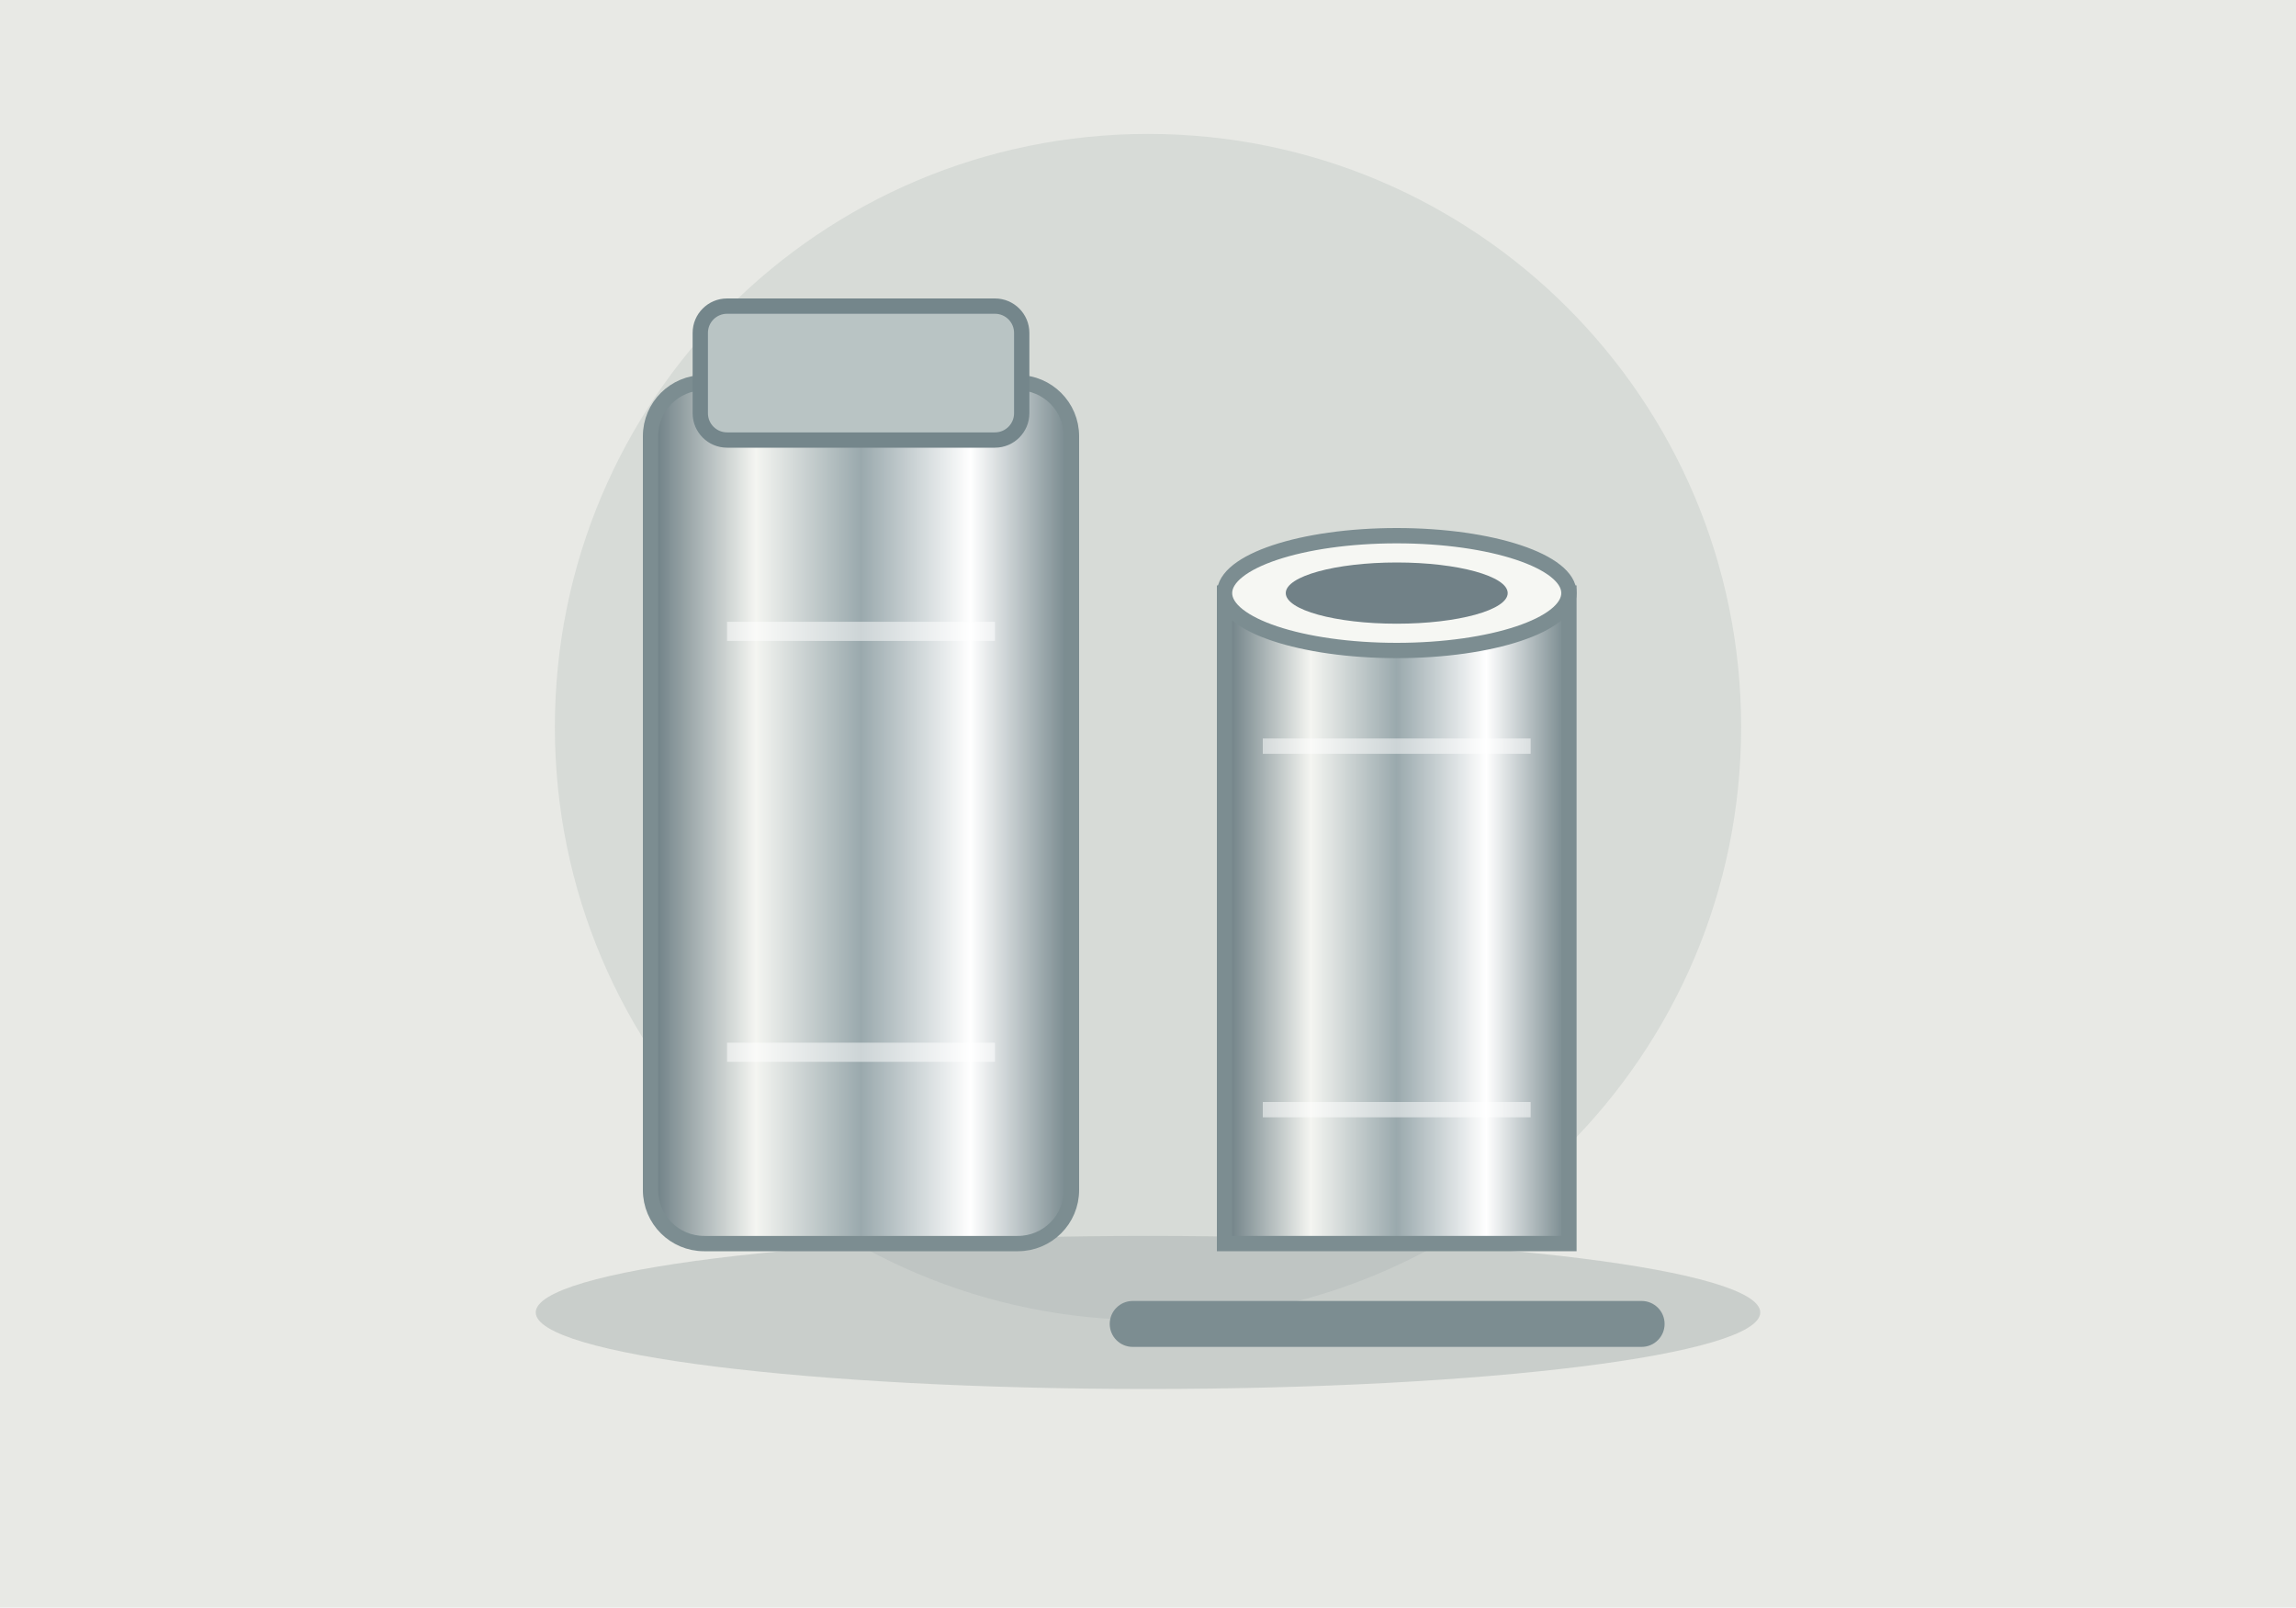
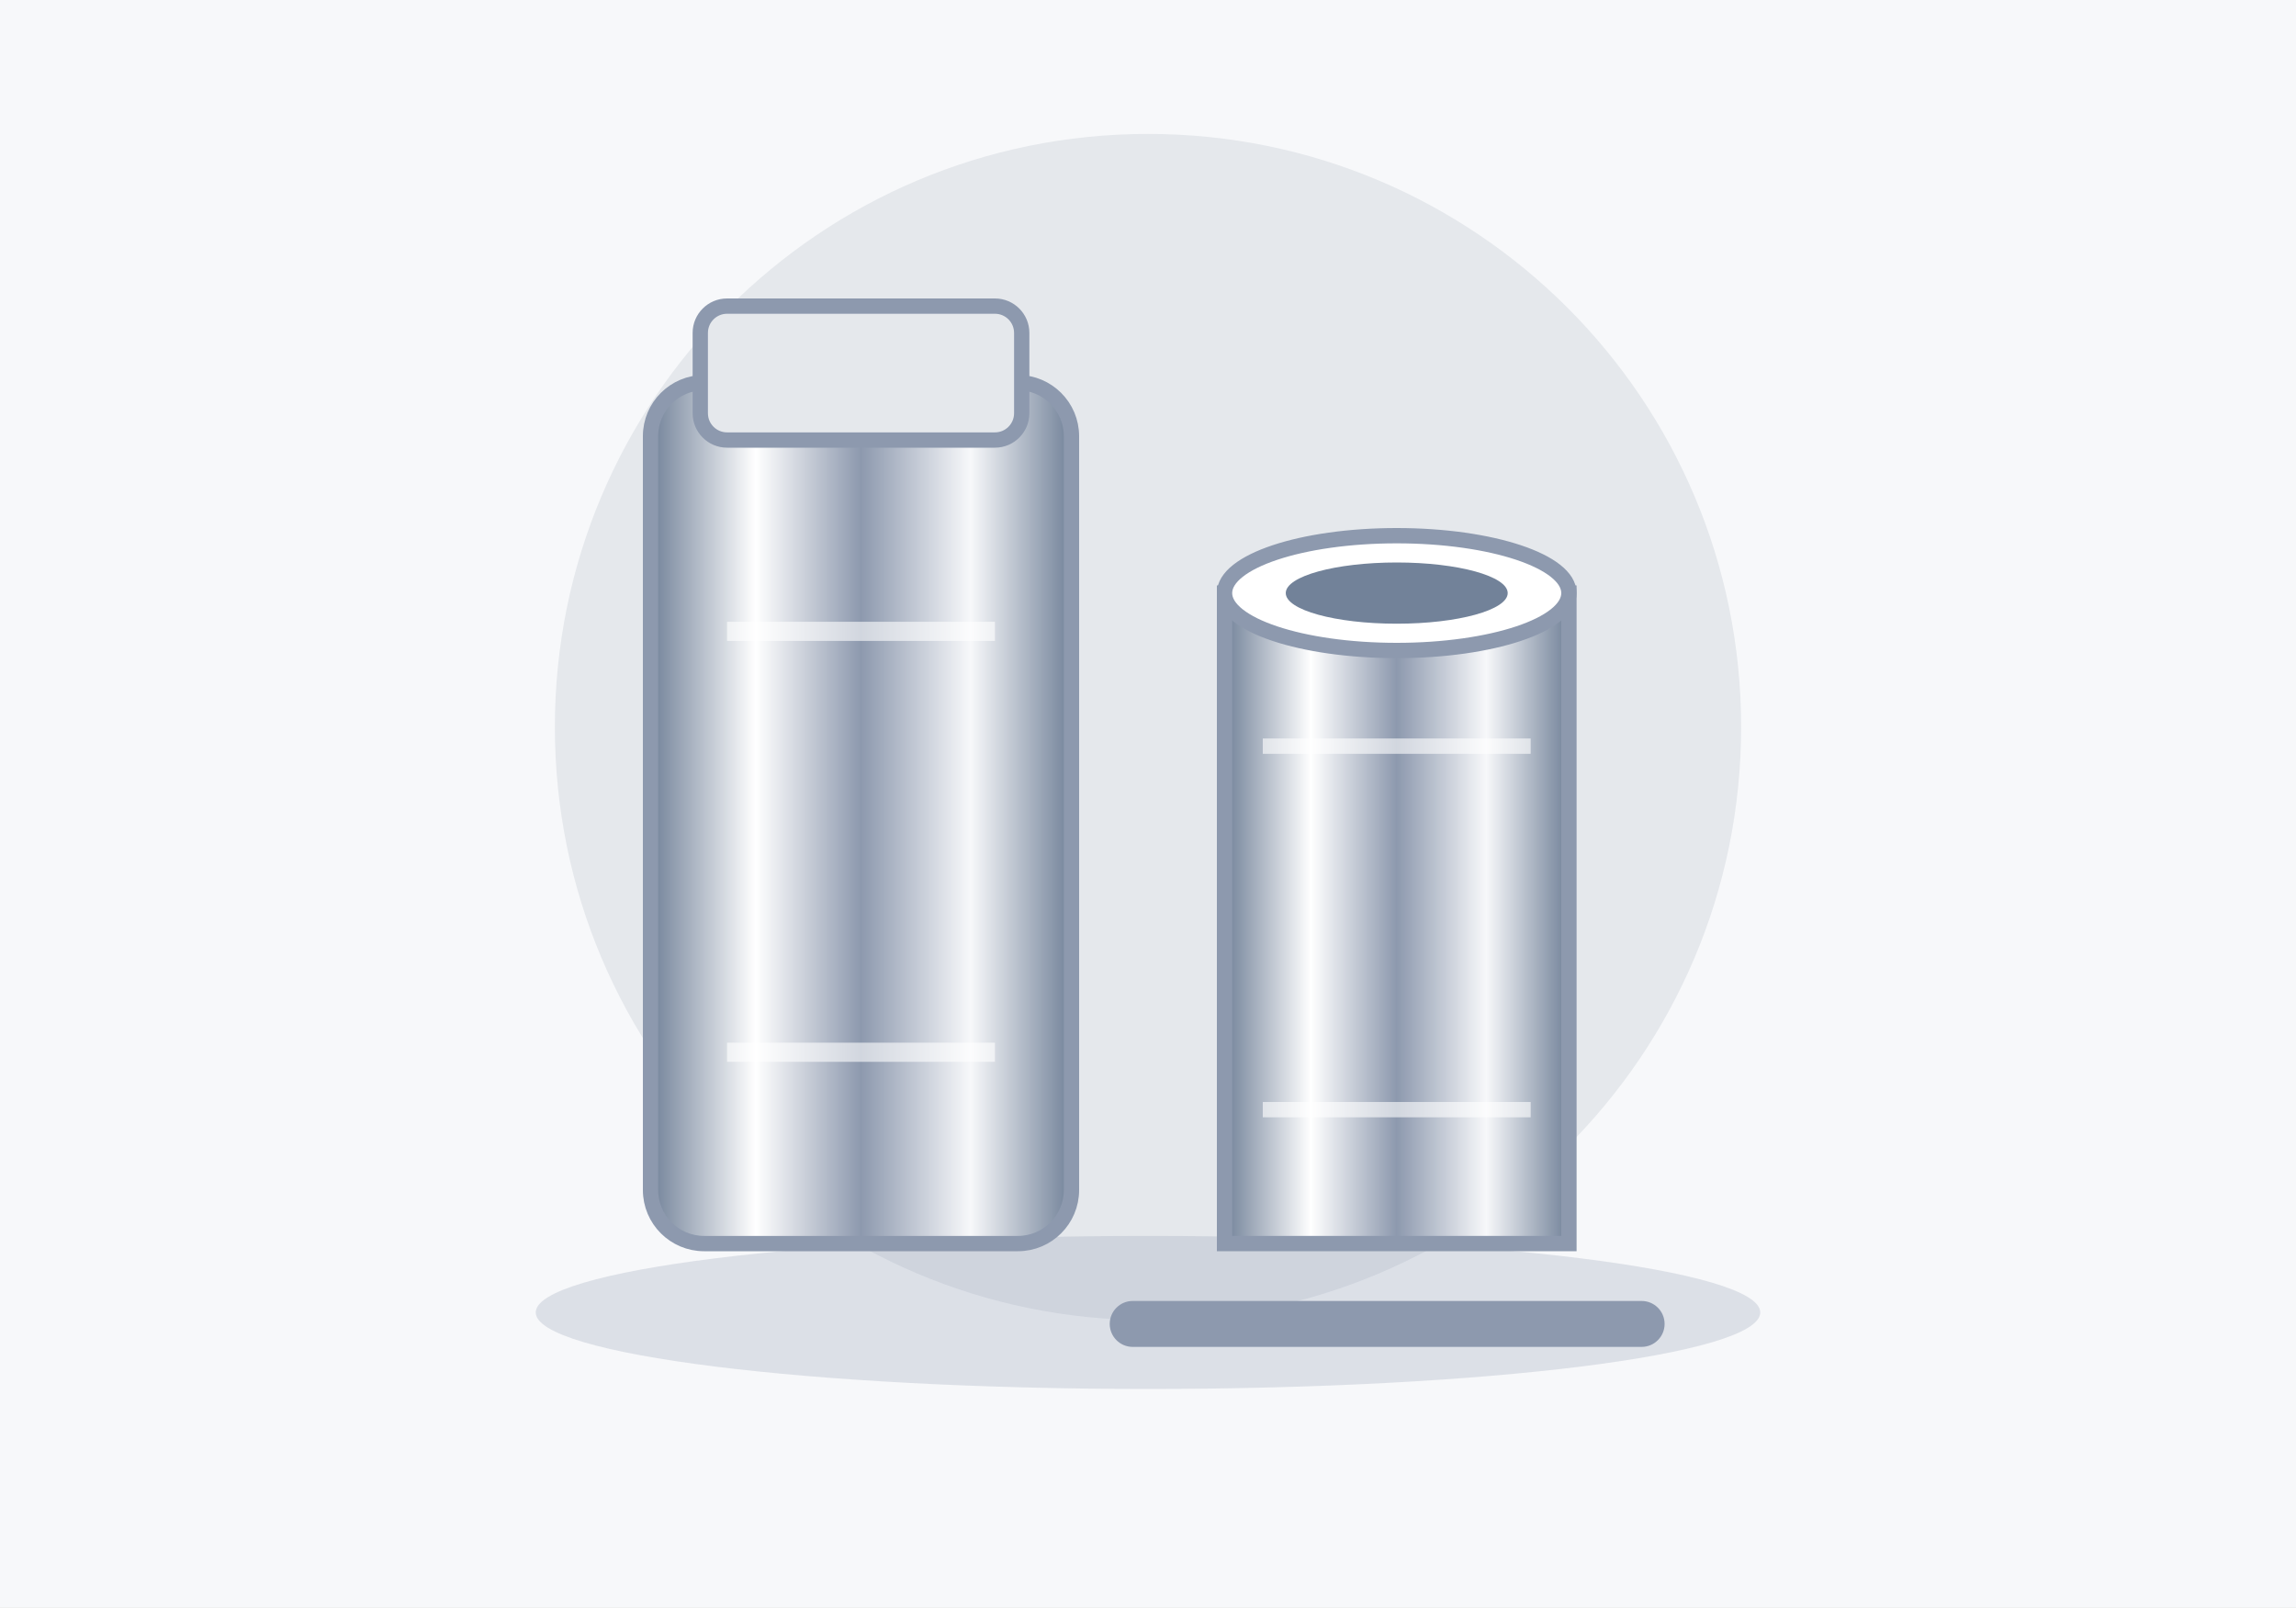
<svg xmlns="http://www.w3.org/2000/svg" viewBox="0 0 600 420">
  <defs>
    <linearGradient id="s" x1="0" y1="0" x2="1" y2="0">
-       <stop stop-color="#697b81" />
-       <stop offset=".25" stop-color="#f4f5f1" />
-       <stop offset=".5" stop-color="#9aa9ad" />
-       <stop offset=".76" stop-color="#fff" />
-       <stop offset="1" stop-color="#73858a" />
+       <stop stop-color="#728299" />
+       <stop offset=".25" stop-color="#FFFFFF" />
+       <stop offset=".5" stop-color="#8D99AE" />
+       <stop offset=".76" stop-color="#F7F8FA" />
+       <stop offset="1" stop-color="#728299" />
    </linearGradient>
  </defs>
-   <rect width="600" height="420" fill="#e8e9e5" />
-   <circle cx="300" cy="190" r="155" fill="#d7dbd7" />
-   <ellipse cx="300" cy="343" rx="160" ry="20" fill="#9ca6a4" opacity=".4" />
+   <rect width="600" height="420" fill="#F7F8FA" />
+   <circle cx="300" cy="190" r="155" fill="#E5E8EC" />
+   <ellipse cx="300" cy="343" rx="160" ry="20" fill="#8D99AE" opacity=".25" />
  <g transform="translate(100 65)">
-     <rect x="70" y="35" width="110" height="225" rx="14" fill="url(#s)" stroke="#7c8d91" stroke-width="4" />
-     <rect x="83" y="15" width="84" height="35" rx="7" fill="#b9c4c4" stroke="#74868b" stroke-width="4" />
-     <path d="M90 100h70M90 210h70" stroke="#fff" stroke-width="5" opacity=".5" />
-     <path d="M220 90h90v170h-90z" fill="url(#s)" stroke="#7c8d91" stroke-width="4" />
-     <ellipse cx="265" cy="90" rx="45" ry="15" fill="#f6f7f3" stroke="#7c8d91" stroke-width="4" />
-     <ellipse cx="265" cy="90" rx="29" ry="8" fill="#718187" />
-     <path d="M230 130h70M230 225h70" stroke="#fff" stroke-width="4" opacity=".5" />
-     <rect x="190" y="275" width="145" height="12" rx="6" fill="#7c8d91" />
+     <rect x="70" y="35" width="110" height="225" rx="14" fill="url(#s)" stroke="#8D99AE" stroke-width="4" />
+     <rect x="83" y="15" width="84" height="35" rx="7" fill="#E5E8EC" stroke="#8D99AE" stroke-width="4" />
+     <path d="M90 100h70M90 210h70" stroke="#fff" stroke-width="5" opacity=".6" />
+     <path d="M220 90h90v170h-90z" fill="url(#s)" stroke="#8D99AE" stroke-width="4" />
+     <ellipse cx="265" cy="90" rx="45" ry="15" fill="#FFFFFF" stroke="#8D99AE" stroke-width="4" />
+     <ellipse cx="265" cy="90" rx="29" ry="8" fill="#728299" />
+     <path d="M230 130h70M230 225h70" stroke="#fff" stroke-width="4" opacity=".6" />
+     <rect x="190" y="275" width="145" height="12" rx="6" fill="#8D99AE" />
  </g>
</svg>
